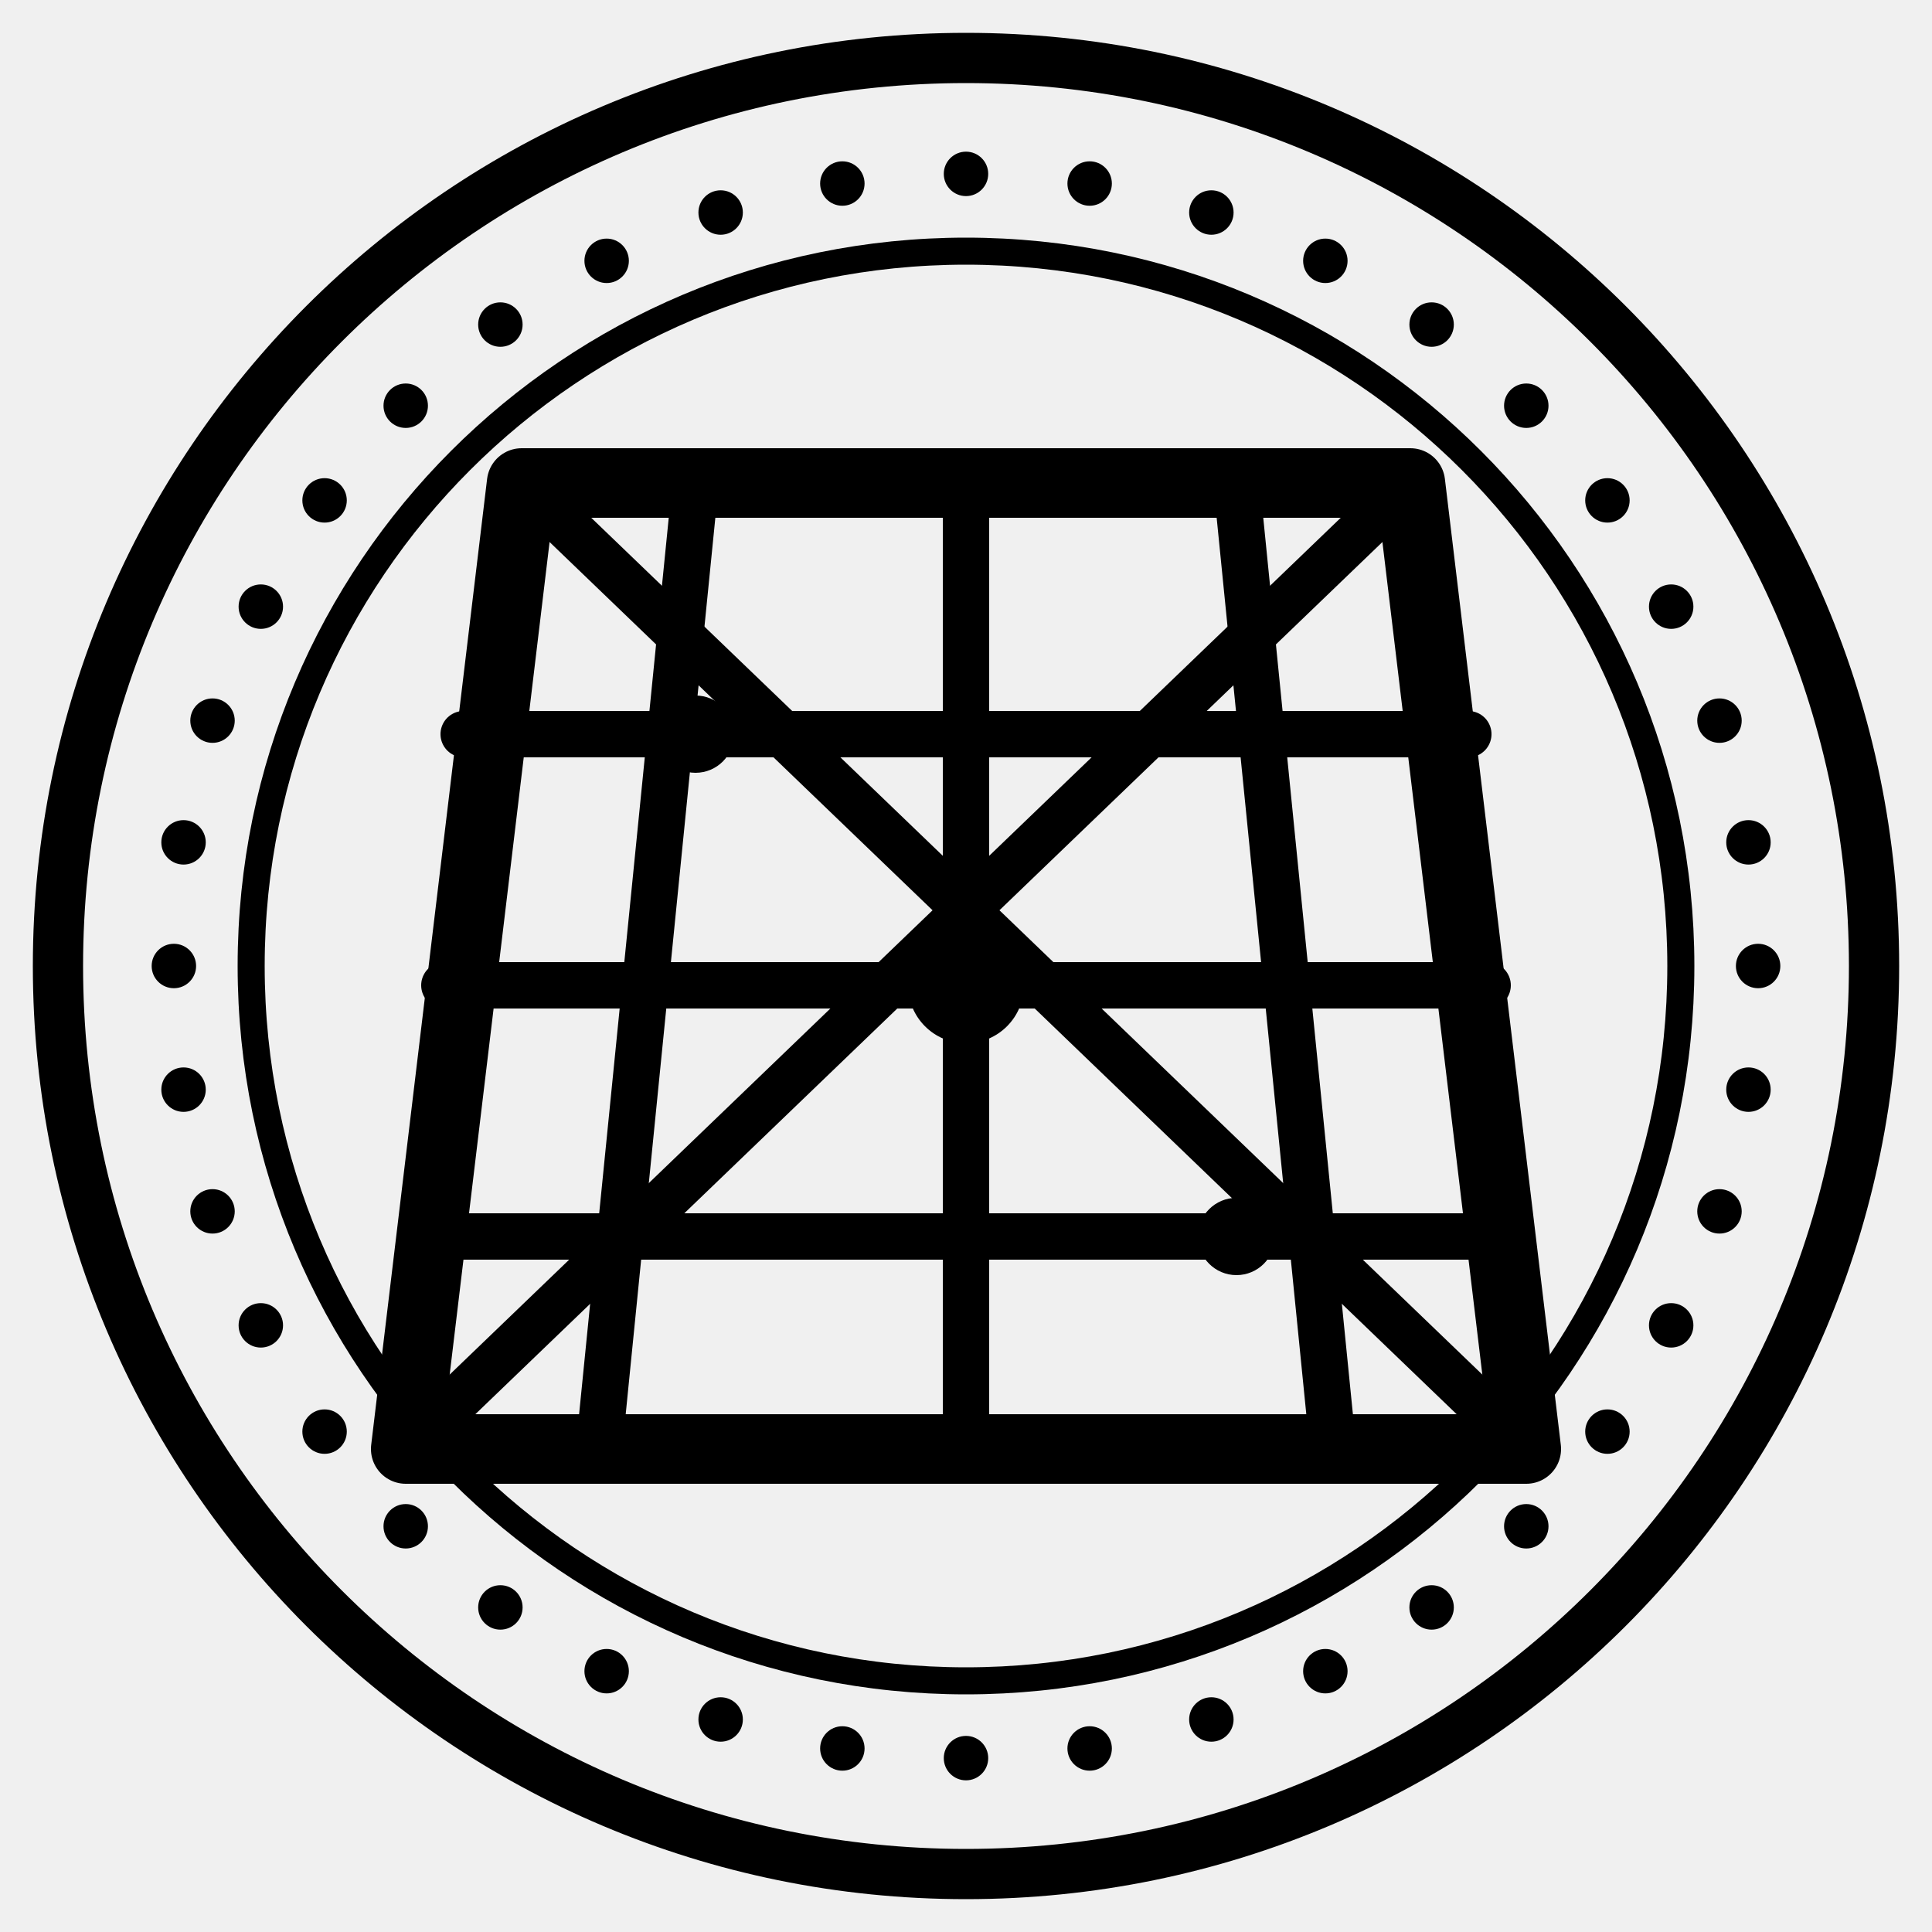
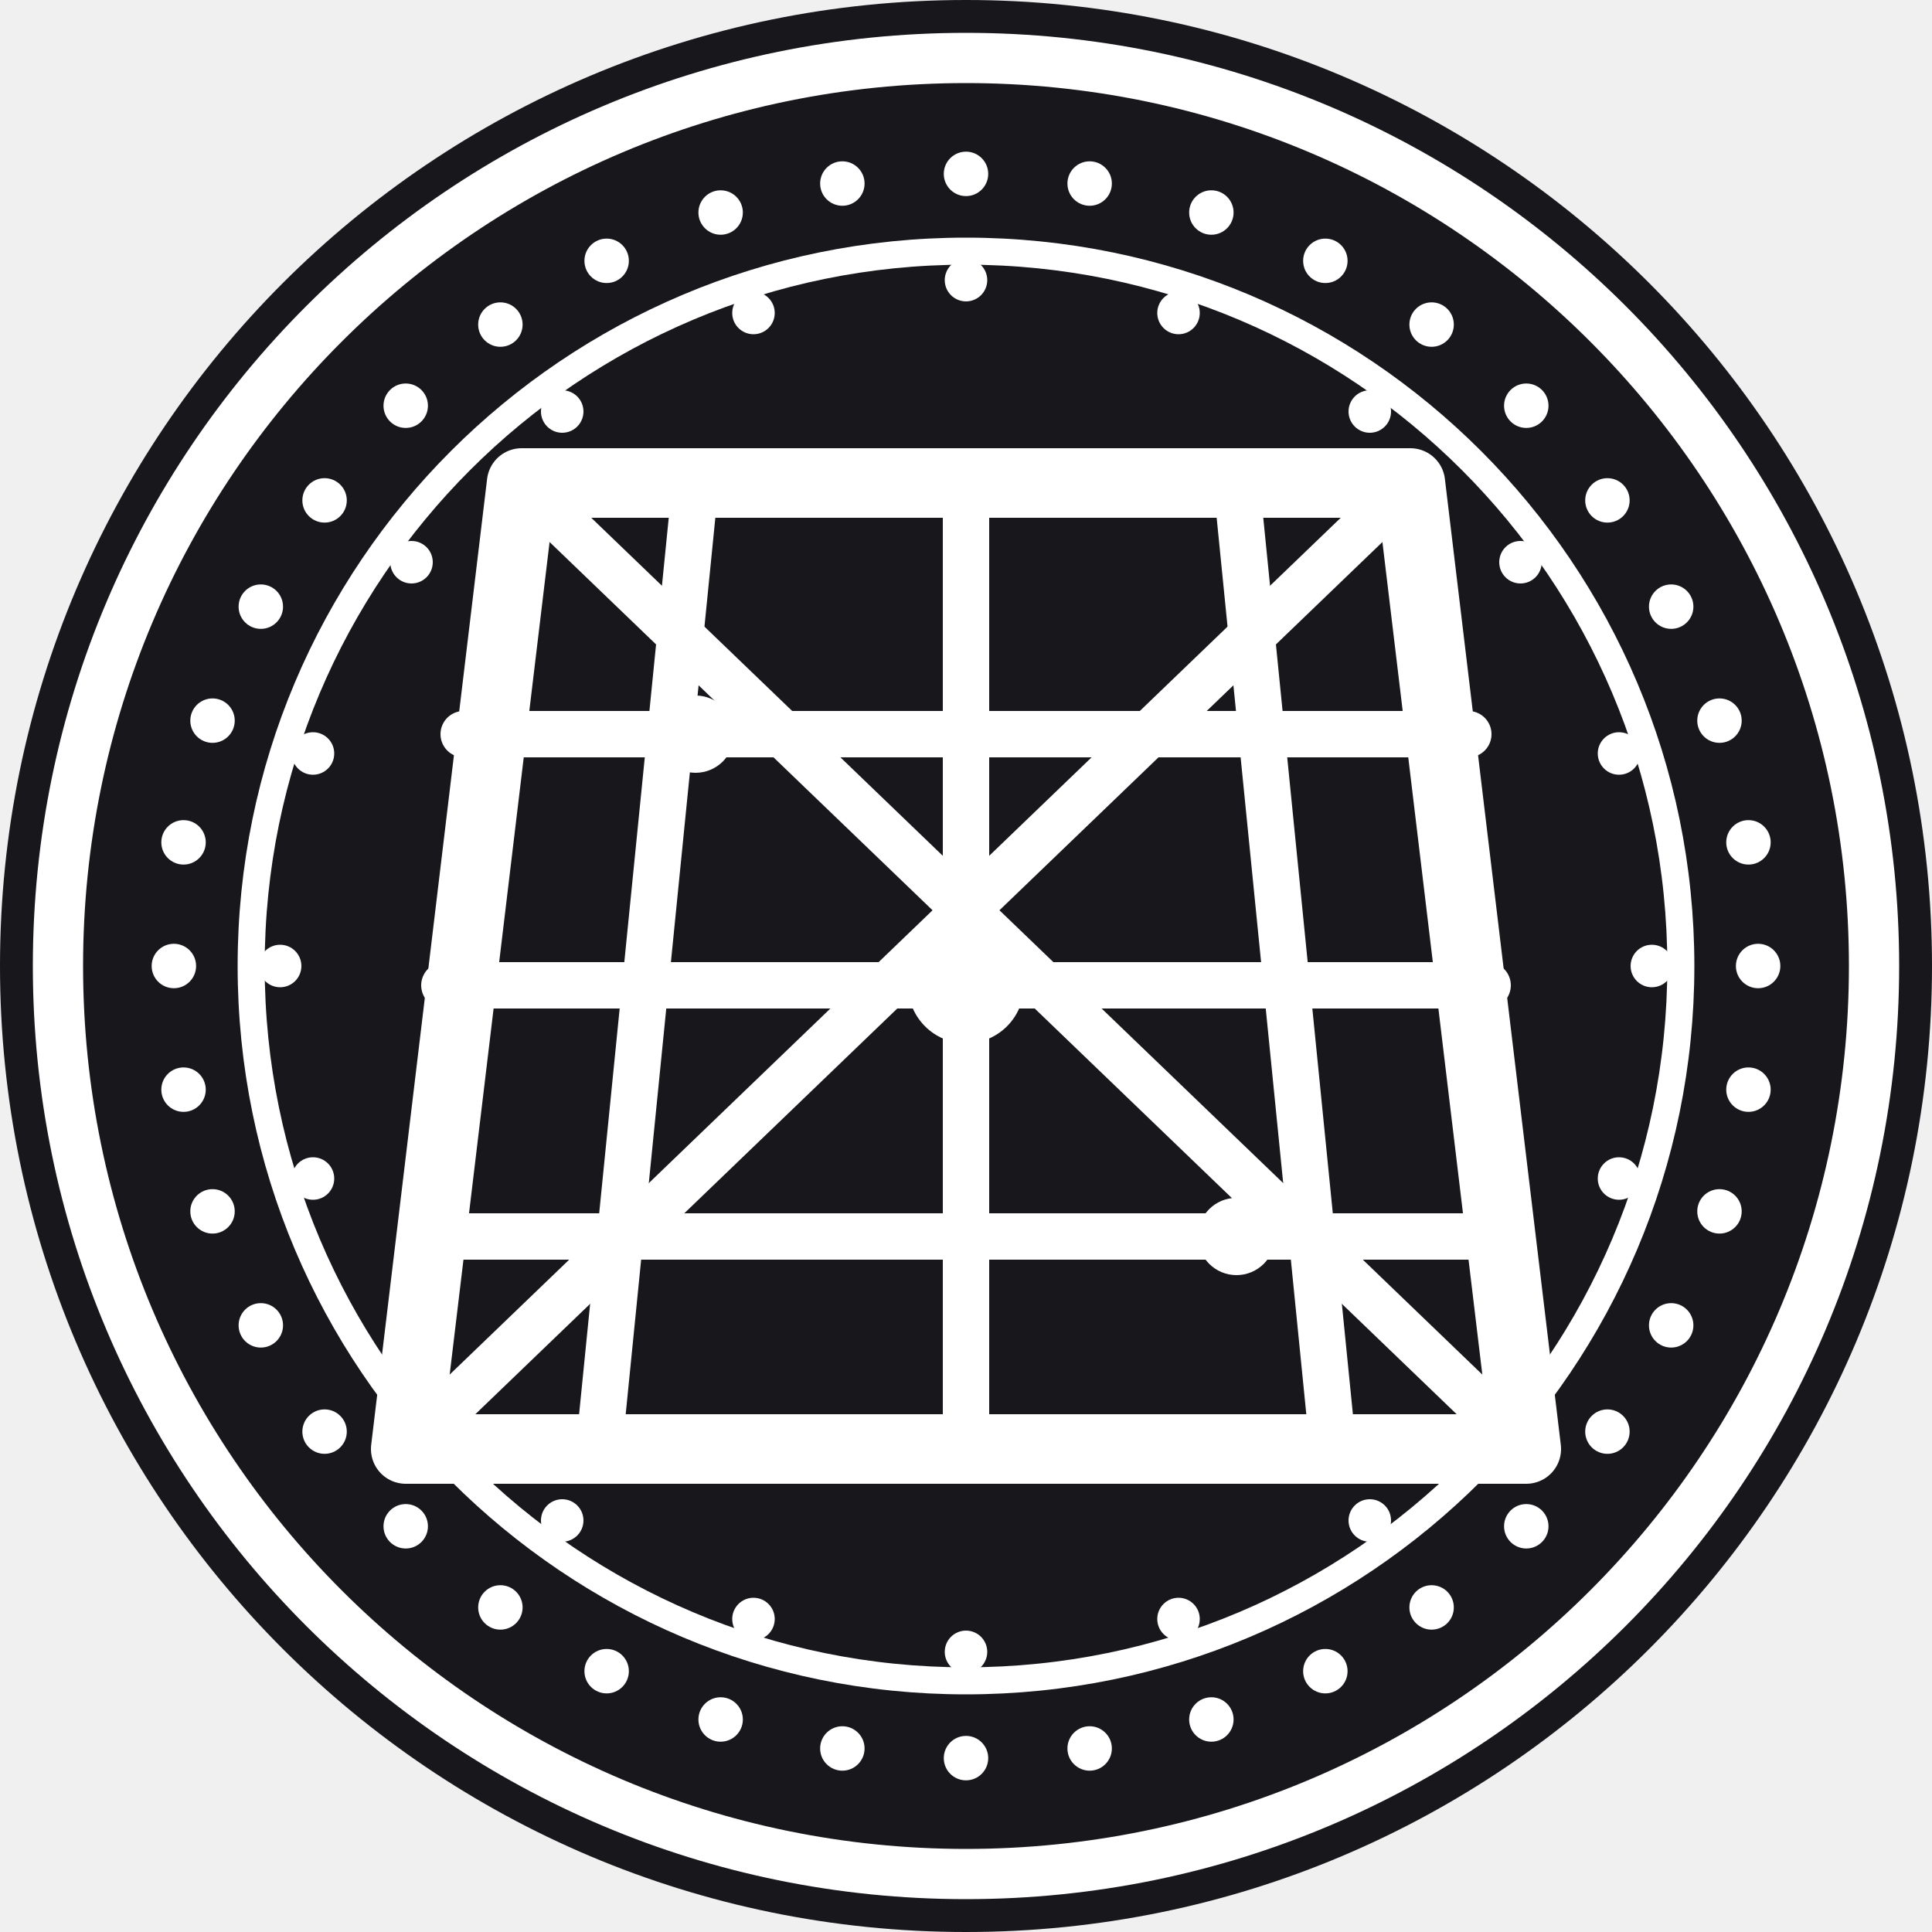
<svg xmlns="http://www.w3.org/2000/svg" viewBox="0 0 100 100" width="100" height="100">
-   <circle cx="50" cy="50" r="47" fill="none" stroke="currentColor" stroke-width="2.6" />
-   <circle cx="91.0" cy="50.0" r="1.15" fill="currentColor" />
-   <circle cx="90.5" cy="56.4" r="1.15" fill="currentColor" />
-   <circle cx="89.0" cy="62.7" r="1.15" fill="currentColor" />
-   <circle cx="86.5" cy="68.6" r="1.15" fill="currentColor" />
-   <circle cx="83.2" cy="74.1" r="1.15" fill="currentColor" />
-   <circle cx="79.0" cy="79.0" r="1.15" fill="currentColor" />
-   <circle cx="74.1" cy="83.2" r="1.15" fill="currentColor" />
-   <circle cx="68.6" cy="86.5" r="1.15" fill="currentColor" />
-   <circle cx="62.7" cy="89.0" r="1.15" fill="currentColor" />
-   <circle cx="56.4" cy="90.5" r="1.15" fill="currentColor" />
-   <circle cx="50.0" cy="91.0" r="1.15" fill="currentColor" />
-   <circle cx="43.6" cy="90.5" r="1.15" fill="currentColor" />
-   <circle cx="37.3" cy="89.0" r="1.15" fill="currentColor" />
-   <circle cx="31.4" cy="86.5" r="1.15" fill="currentColor" />
-   <circle cx="25.9" cy="83.2" r="1.15" fill="currentColor" />
-   <circle cx="21.0" cy="79.0" r="1.15" fill="currentColor" />
-   <circle cx="16.8" cy="74.1" r="1.15" fill="currentColor" />
-   <circle cx="13.5" cy="68.6" r="1.15" fill="currentColor" />
-   <circle cx="11.0" cy="62.7" r="1.15" fill="currentColor" />
-   <circle cx="9.5" cy="56.4" r="1.15" fill="currentColor" />
-   <circle cx="9.0" cy="50.0" r="1.15" fill="currentColor" />
-   <circle cx="9.5" cy="43.6" r="1.15" fill="currentColor" />
-   <circle cx="11.0" cy="37.3" r="1.15" fill="currentColor" />
-   <circle cx="13.5" cy="31.4" r="1.15" fill="currentColor" />
-   <circle cx="16.8" cy="25.9" r="1.15" fill="currentColor" />
-   <circle cx="21.0" cy="21.0" r="1.15" fill="currentColor" />
-   <circle cx="25.9" cy="16.8" r="1.15" fill="currentColor" />
-   <circle cx="31.4" cy="13.5" r="1.15" fill="currentColor" />
-   <circle cx="37.3" cy="11.0" r="1.15" fill="currentColor" />
-   <circle cx="43.6" cy="9.5" r="1.15" fill="currentColor" />
-   <circle cx="50.0" cy="9.0" r="1.15" fill="currentColor" />
-   <circle cx="56.4" cy="9.5" r="1.15" fill="currentColor" />
-   <circle cx="62.7" cy="11.0" r="1.15" fill="currentColor" />
-   <circle cx="68.6" cy="13.5" r="1.15" fill="currentColor" />
-   <circle cx="74.1" cy="16.8" r="1.15" fill="currentColor" />
-   <circle cx="79.0" cy="21.0" r="1.15" fill="currentColor" />
-   <circle cx="83.2" cy="25.9" r="1.15" fill="currentColor" />
-   <circle cx="86.5" cy="31.4" r="1.15" fill="currentColor" />
-   <circle cx="89.0" cy="37.3" r="1.15" fill="currentColor" />
-   <circle cx="90.5" cy="43.6" r="1.15" fill="currentColor" />
-   <circle cx="50" cy="50" r="37" fill="none" stroke="currentColor" stroke-width="1.4" />
+   <circle cx="50" cy="50" r="50" fill="#17171c" />
+   <circle cx="50" cy="50" r="47" fill="none" stroke="#fff" stroke-width="2.6" />
+   <circle cx="91.0" cy="50.0" r="1.15" fill="#fff" />
+   <circle cx="90.5" cy="56.4" r="1.15" fill="#fff" />
+   <circle cx="89.0" cy="62.7" r="1.15" fill="#fff" />
+   <circle cx="86.5" cy="68.6" r="1.15" fill="#fff" />
+   <circle cx="83.2" cy="74.1" r="1.15" fill="#fff" />
+   <circle cx="79.0" cy="79.0" r="1.15" fill="#fff" />
+   <circle cx="74.1" cy="83.2" r="1.15" fill="#fff" />
+   <circle cx="68.6" cy="86.5" r="1.15" fill="#fff" />
+   <circle cx="62.7" cy="89.0" r="1.15" fill="#fff" />
+   <circle cx="56.4" cy="90.5" r="1.15" fill="#fff" />
+   <circle cx="50.0" cy="91.0" r="1.15" fill="#fff" />
+   <circle cx="43.6" cy="90.5" r="1.15" fill="#fff" />
+   <circle cx="37.3" cy="89.0" r="1.15" fill="#fff" />
+   <circle cx="31.4" cy="86.5" r="1.15" fill="#fff" />
+   <circle cx="25.9" cy="83.2" r="1.15" fill="#fff" />
+   <circle cx="21.0" cy="79.0" r="1.15" fill="#fff" />
+   <circle cx="16.8" cy="74.1" r="1.15" fill="#fff" />
+   <circle cx="13.5" cy="68.6" r="1.15" fill="#fff" />
+   <circle cx="11.0" cy="62.7" r="1.15" fill="#fff" />
+   <circle cx="9.5" cy="56.4" r="1.15" fill="#fff" />
+   <circle cx="9.0" cy="50.0" r="1.15" fill="#fff" />
+   <circle cx="9.5" cy="43.6" r="1.15" fill="#fff" />
+   <circle cx="11.0" cy="37.3" r="1.15" fill="#fff" />
+   <circle cx="13.5" cy="31.4" r="1.15" fill="#fff" />
+   <circle cx="16.8" cy="25.9" r="1.15" fill="#fff" />
+   <circle cx="21.0" cy="21.0" r="1.15" fill="#fff" />
+   <circle cx="25.9" cy="16.8" r="1.15" fill="#fff" />
+   <circle cx="31.4" cy="13.5" r="1.15" fill="#fff" />
+   <circle cx="37.3" cy="11.0" r="1.15" fill="#fff" />
+   <circle cx="43.6" cy="9.5" r="1.15" fill="#fff" />
+   <circle cx="50.0" cy="9.0" r="1.15" fill="#fff" />
+   <circle cx="56.4" cy="9.5" r="1.15" fill="#fff" />
+   <circle cx="62.7" cy="11.0" r="1.15" fill="#fff" />
+   <circle cx="68.6" cy="13.5" r="1.15" fill="#fff" />
+   <circle cx="74.1" cy="16.8" r="1.15" fill="#fff" />
+   <circle cx="79.0" cy="21.0" r="1.15" fill="#fff" />
+   <circle cx="83.2" cy="25.9" r="1.15" fill="#fff" />
+   <circle cx="86.5" cy="31.4" r="1.15" fill="#fff" />
+   <circle cx="89.0" cy="37.3" r="1.15" fill="#fff" />
+   <circle cx="90.5" cy="43.6" r="1.15" fill="#fff" />
+   <circle cx="50" cy="50" r="37" fill="none" stroke="#fff" stroke-width="1.4" />
  <path d="M27 25 H73 L79 75 H21 Z" fill="none" />
-   <path d="M27 25 H73 L79 75 H21 Z" fill="none" stroke="currentColor" stroke-width="3.6" stroke-linecap="round" stroke-linejoin="round" />
-   <g fill="none" stroke="currentColor" stroke-width="2.4" stroke-linecap="round" stroke-linejoin="round">
+   <path d="M27 25 H73 L79 75 H21 Z" fill="none" stroke="#fff" stroke-width="3.6" stroke-linecap="round" stroke-linejoin="round" />
+   <g fill="none" stroke="#fff" stroke-width="2.4" stroke-linecap="round" stroke-linejoin="round">
    <path d="M36 25 L31 75 M50 25 V75 M64 25 L69 75" />
    <path d="M24 38 H76 M23 51 H77 M22 64 H78" />
    <path d="M27 25 L79 75 M73 25 L21 75" />
  </g>
-   <circle cx="50" cy="51" r="3" fill="currentColor" />
-   <circle cx="36" cy="38" r="2" fill="currentColor" />
-   <circle cx="64" cy="64" r="2" fill="currentColor" />
+   <circle cx="50" cy="51" r="3" fill="#fff" />
+   <circle cx="36" cy="38" r="2" fill="#fff" />
+   <circle cx="64" cy="64" r="2" fill="#fff" />
+   <circle cx="85.5" cy="50.0" r="1.1" fill="#fff" />
+   <circle cx="83.8" cy="61.0" r="1.1" fill="#fff" />
+   <circle cx="78.7" cy="70.9" r="1.1" fill="#fff" />
+   <circle cx="70.9" cy="78.7" r="1.1" fill="#fff" />
+   <circle cx="61.0" cy="83.8" r="1.1" fill="#fff" />
+   <circle cx="50.0" cy="85.5" r="1.1" fill="#fff" />
+   <circle cx="39.0" cy="83.8" r="1.1" fill="#fff" />
+   <circle cx="29.1" cy="78.7" r="1.1" fill="#fff" />
+   <circle cx="21.3" cy="70.9" r="1.1" fill="#fff" />
+   <circle cx="16.2" cy="61.0" r="1.1" fill="#fff" />
+   <circle cx="14.5" cy="50.0" r="1.1" fill="#fff" />
+   <circle cx="16.2" cy="39.0" r="1.1" fill="#fff" />
+   <circle cx="21.3" cy="29.1" r="1.1" fill="#fff" />
+   <circle cx="29.1" cy="21.3" r="1.1" fill="#fff" />
+   <circle cx="39.0" cy="16.2" r="1.1" fill="#fff" />
+   <circle cx="50.0" cy="14.5" r="1.1" fill="#fff" />
+   <circle cx="61.0" cy="16.2" r="1.1" fill="#fff" />
+   <circle cx="70.9" cy="21.3" r="1.1" fill="#fff" />
+   <circle cx="78.7" cy="29.1" r="1.1" fill="#fff" />
+   <circle cx="83.8" cy="39.0" r="1.1" fill="#fff" />
</svg>
